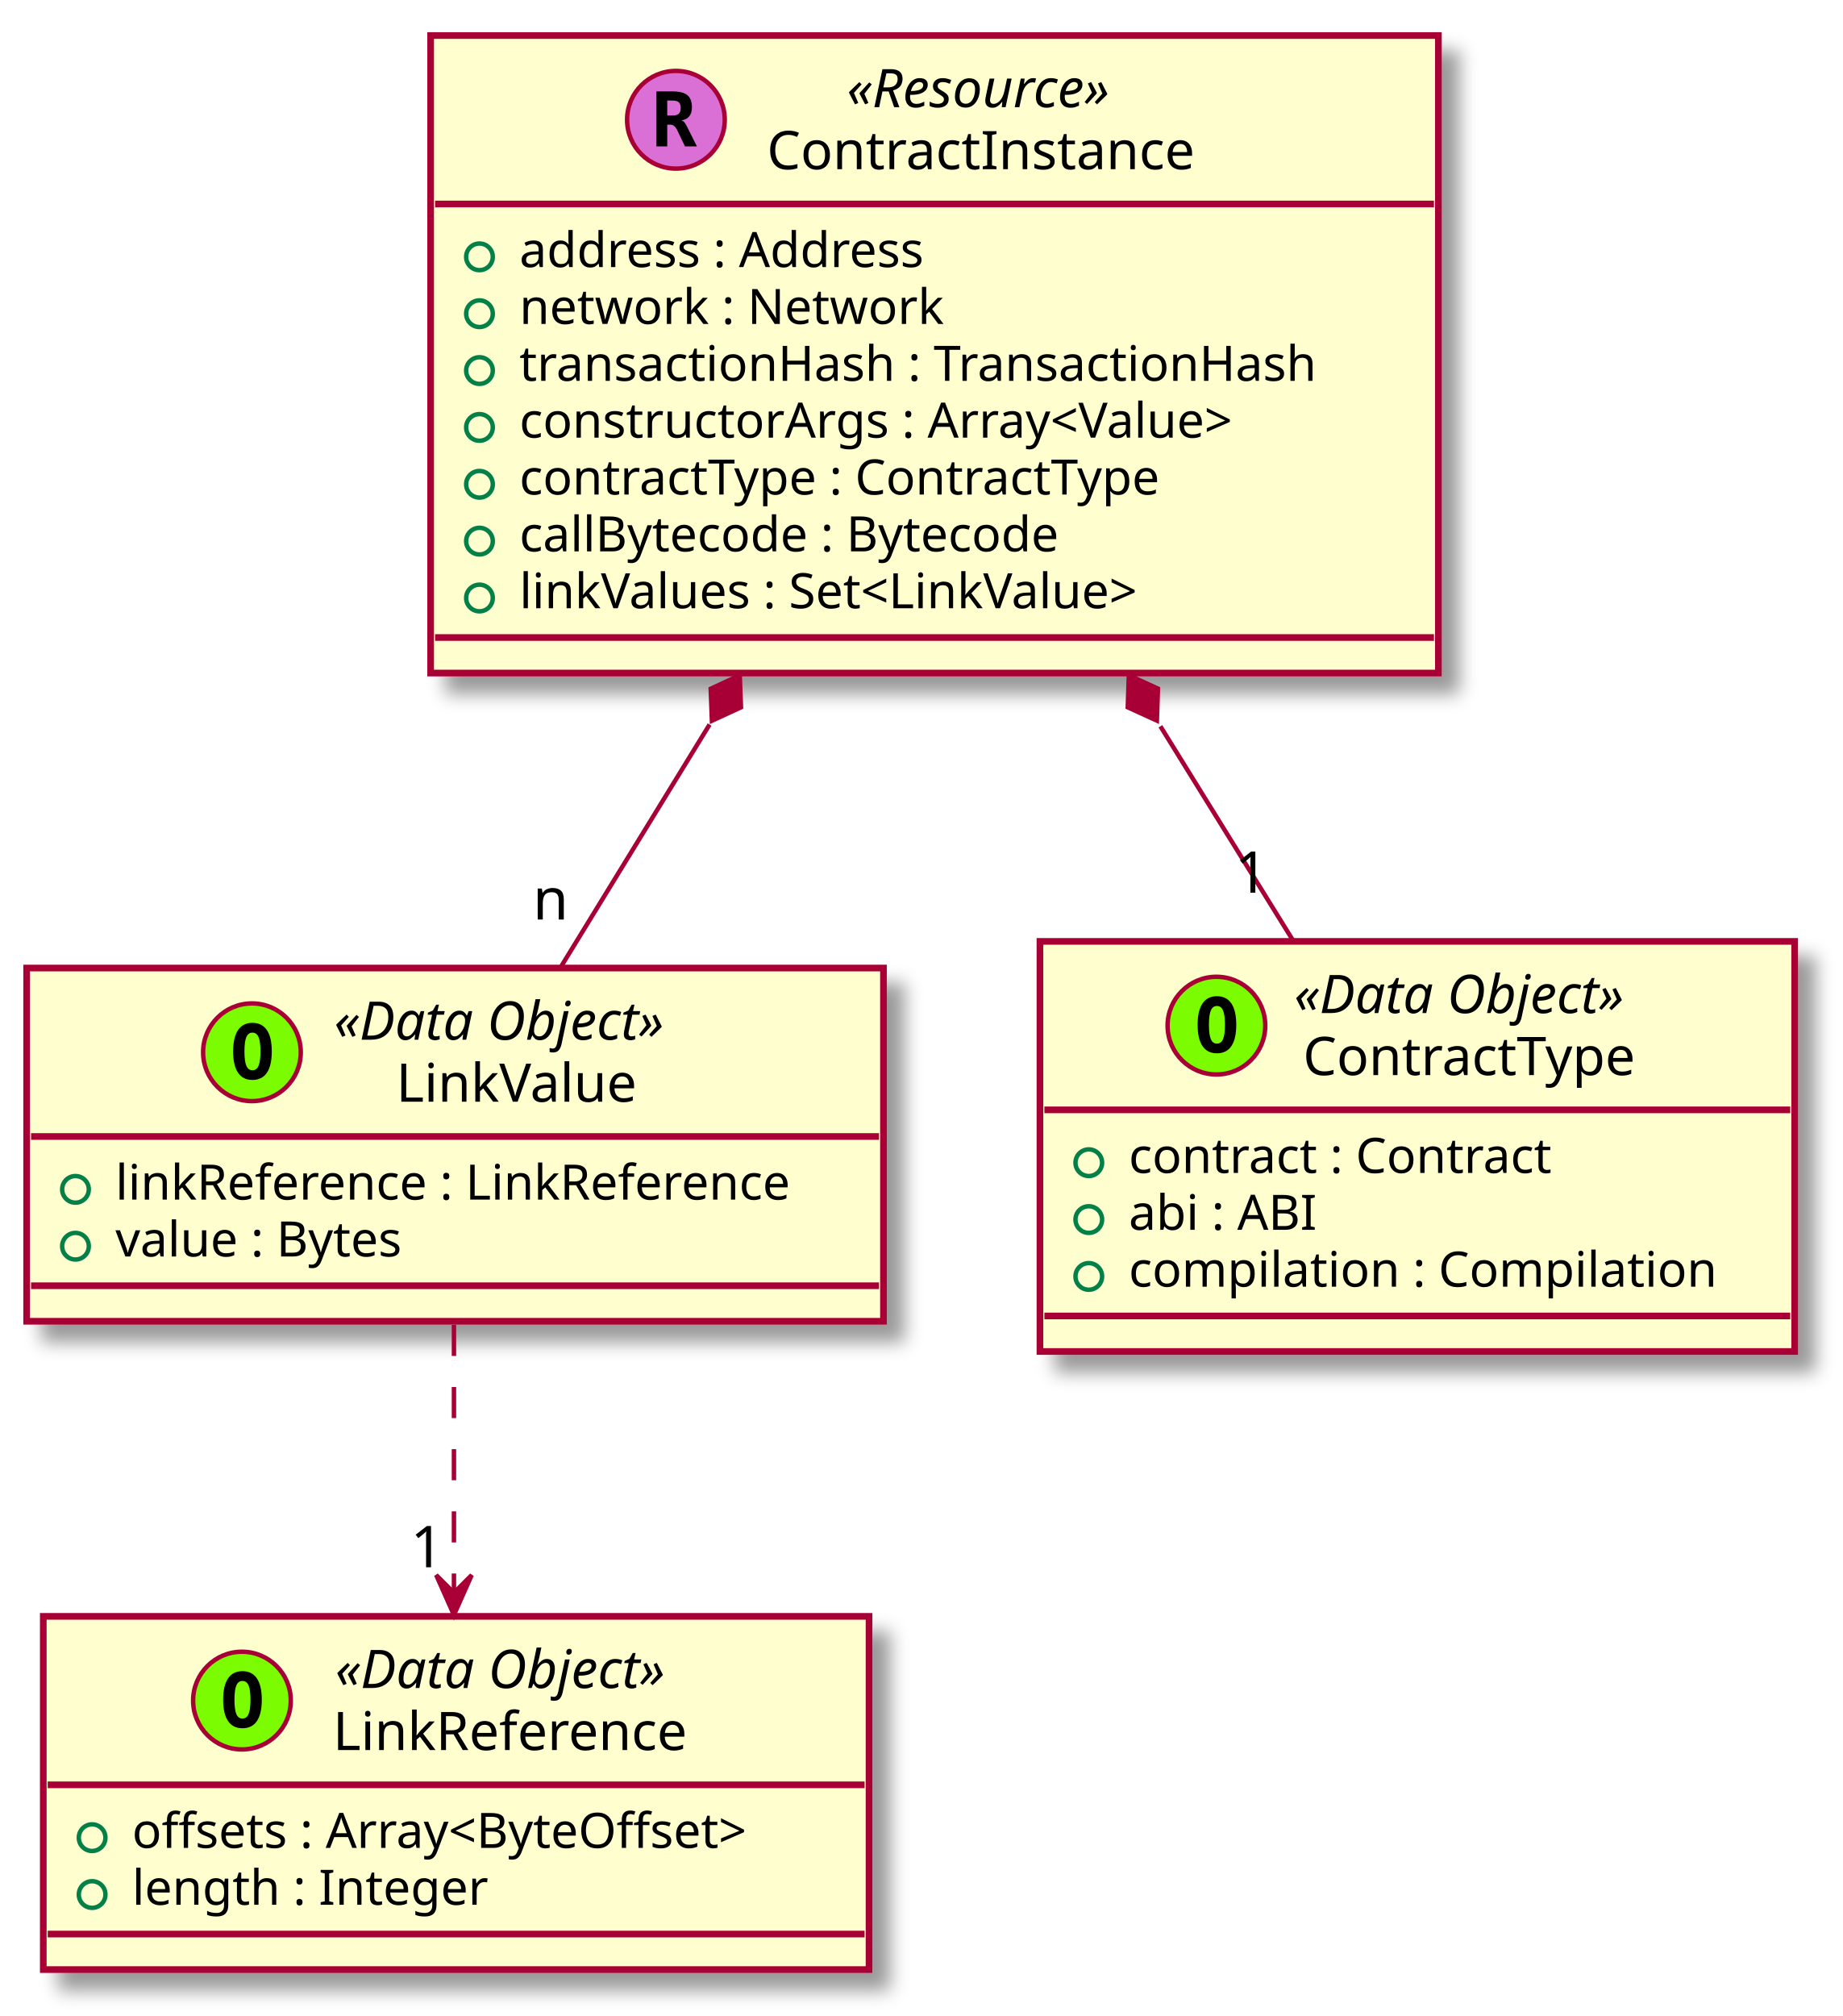
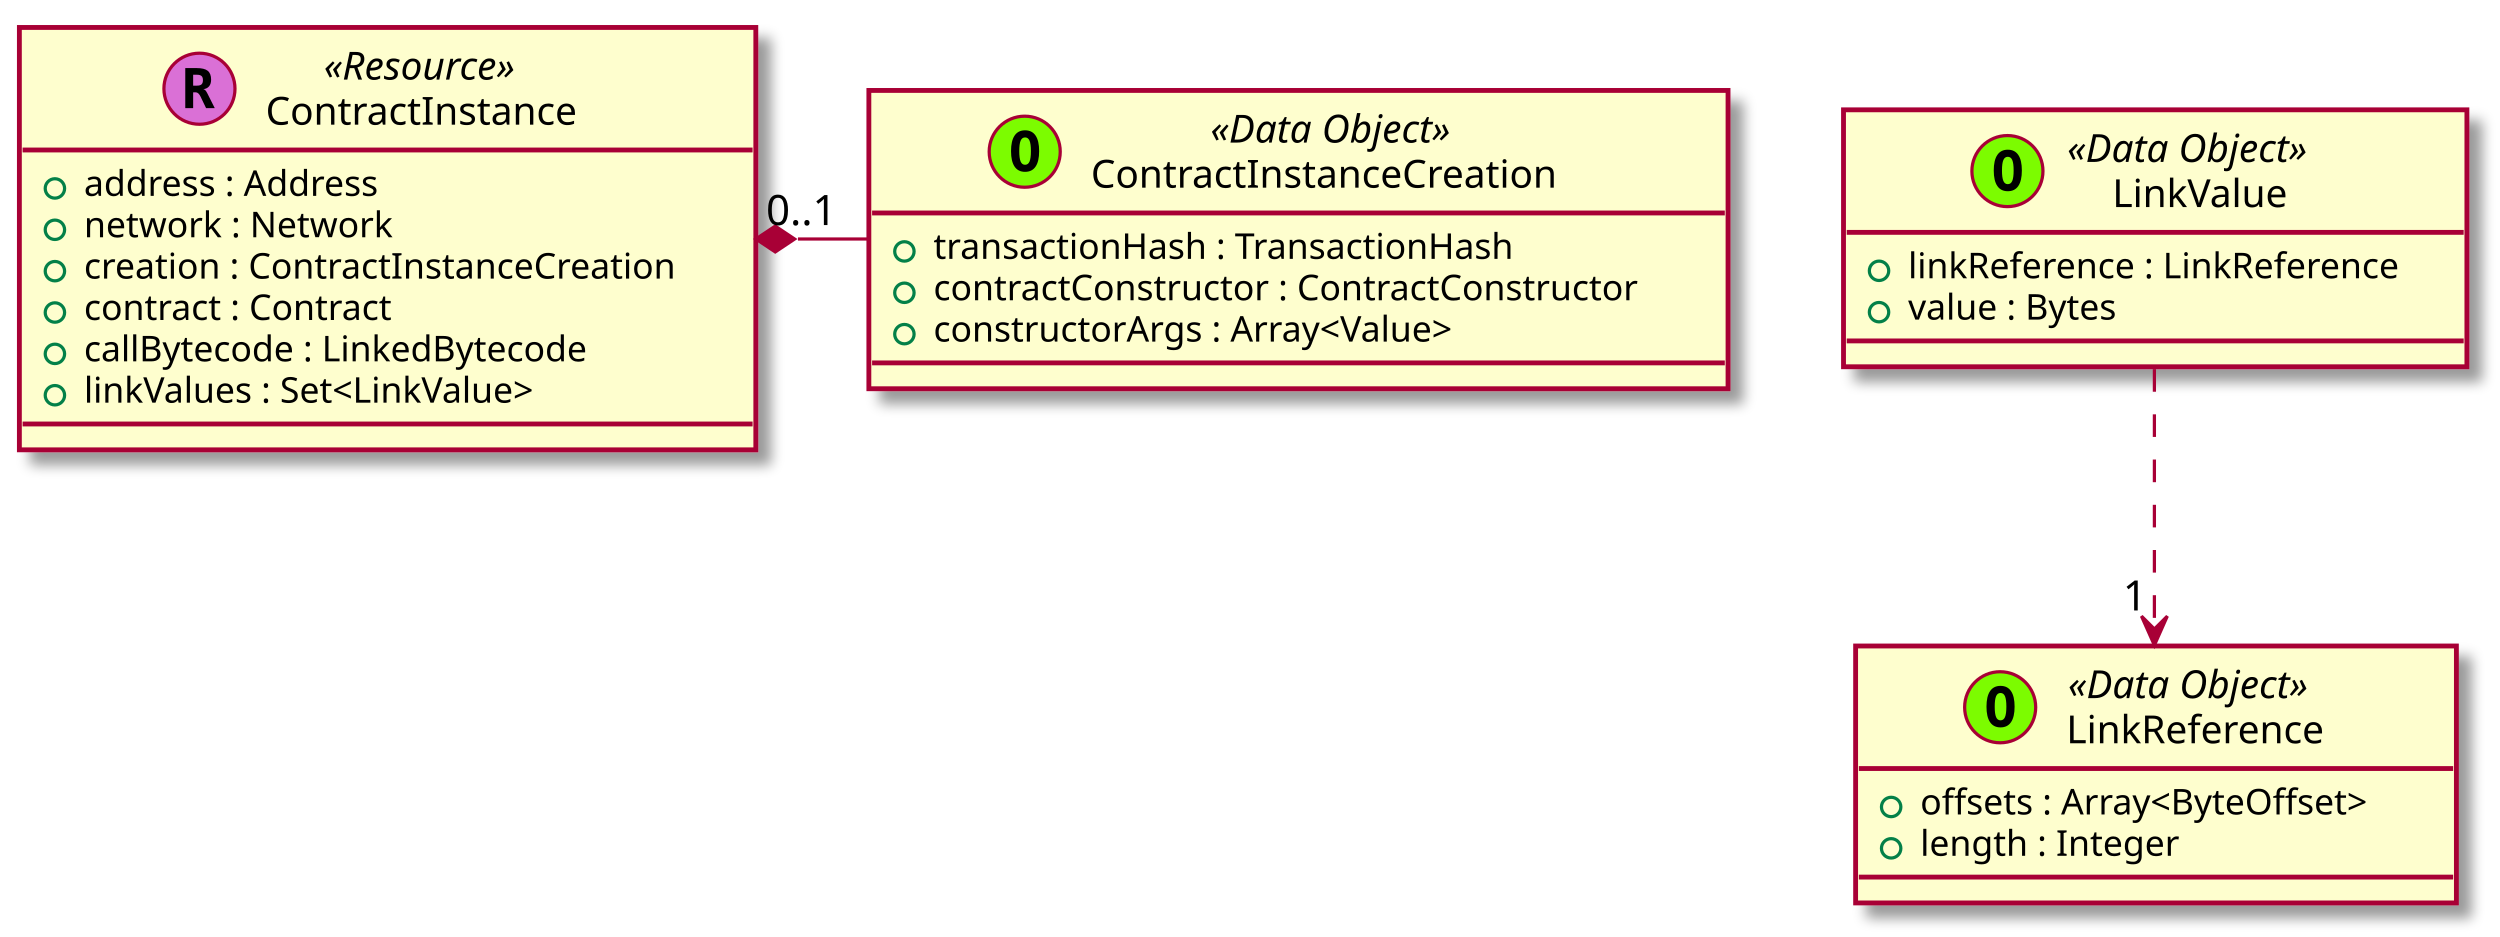
- <svg xmlns="http://www.w3.org/2000/svg" contentScriptType="application/ecmascript" contentStyleType="text/css" height="454px" preserveAspectRatio="none" style="width:415px;height:454px;" version="1.1" viewBox="0 0 415 454" width="415px" zoomAndPan="magnify">
+ <svg xmlns="http://www.w3.org/2000/svg" contentScriptType="application/ecmascript" contentStyleType="text/css" height="290px" preserveAspectRatio="none" style="width:774px;height:290px;" version="1.1" viewBox="0 0 774 290" width="774px" zoomAndPan="magnify">
  <defs>
-     <filter height="300%" id="f1j837xmv00j9k" width="300%" x="-1" y="-1">
+     <filter height="300%" id="f1odbvm1zvzpp0" width="300%" x="-1" y="-1">
      <feGaussianBlur result="blurOut" stdDeviation="2.0" />
      <feColorMatrix in="blurOut" result="blurOut2" type="matrix" values="0 0 0 0 0 0 0 0 0 0 0 0 0 0 0 0 0 0 .4 0" />
      <feOffset dx="4.0" dy="4.0" in="blurOut2" result="blurOut3" />
      <feBlend in="SourceGraphic" in2="blurOut3" mode="normal" />
    </filter>
  </defs>
  <g>
-     <rect fill="#FEFECE" filter="url(#f1j837xmv00j9k)" height="143.57" id="ContractInstance" style="stroke: #A80036; stroke-width: 1.5;" width="227" x="97" y="8" />
-     <ellipse cx="152.25" cy="26.969" fill="#DA70D6" rx="11" ry="11" style="stroke: #A80036; stroke-width: 1.0;" />
-     <path d="M153.453,27.109 Q153.812,27.188 154.086,27.461 Q154.359,27.734 154.75,28.516 L156.984,32.969 L154.297,32.969 L152.797,29.844 Q152.734,29.703 152.625,29.469 Q151.969,28.078 151.078,28.078 L150.297,28.078 L150.297,32.969 L147.859,32.969 L147.859,20.578 L151.391,20.578 Q153.781,20.578 154.82,21.422 Q155.859,22.266 155.859,24.172 Q155.859,25.453 155.242,26.211 Q154.625,26.969 153.453,27.109 Z M150.297,22.641 L150.297,26.016 L151.453,26.016 Q152.469,26.016 152.898,25.617 Q153.328,25.219 153.328,24.312 Q153.328,23.422 152.898,23.031 Q152.469,22.641 151.453,22.641 L150.297,22.641 Z " />
-     <text fill="#000000" font-family="sans-serif" font-size="12" font-style="italic" lengthAdjust="spacingAndGlyphs" textLength="72" x="190.75" y="24.139">«Resource»</text>
-     <text fill="#000000" font-family="sans-serif" font-size="12" lengthAdjust="spacingAndGlyphs" textLength="108" x="172.75" y="38.107">ContractInstance</text>
-     <line style="stroke: #A80036; stroke-width: 1.5;" x1="98" x2="323" y1="45.938" y2="45.938" />
-     <ellipse cx="108" cy="57.84" fill="none" rx="3" ry="3" style="stroke: #038048; stroke-width: 1.0;" />
-     <text fill="#000000" font-family="sans-serif" font-size="11" lengthAdjust="spacingAndGlyphs" textLength="106" x="117" y="60.148">address : Address</text>
-     <ellipse cx="108" cy="70.644" fill="none" rx="3" ry="3" style="stroke: #038048; stroke-width: 1.0;" />
-     <text fill="#000000" font-family="sans-serif" font-size="11" lengthAdjust="spacingAndGlyphs" textLength="103" x="117" y="72.953">network : Network</text>
-     <ellipse cx="108" cy="83.449" fill="none" rx="3" ry="3" style="stroke: #038048; stroke-width: 1.0;" />
-     <text fill="#000000" font-family="sans-serif" font-size="11" lengthAdjust="spacingAndGlyphs" textLength="201" x="117" y="85.757">transactionHash : TransactionHash</text>
-     <ellipse cx="108" cy="96.254" fill="none" rx="3" ry="3" style="stroke: #038048; stroke-width: 1.0;" />
-     <text fill="#000000" font-family="sans-serif" font-size="11" lengthAdjust="spacingAndGlyphs" textLength="182" x="117" y="98.562">constructorArgs : Array&lt;Value&gt;</text>
-     <ellipse cx="108" cy="109.059" fill="none" rx="3" ry="3" style="stroke: #038048; stroke-width: 1.0;" />
-     <text fill="#000000" font-family="sans-serif" font-size="11" lengthAdjust="spacingAndGlyphs" textLength="160" x="117" y="111.367">contractType : ContractType</text>
-     <ellipse cx="108" cy="121.863" fill="none" rx="3" ry="3" style="stroke: #038048; stroke-width: 1.0;" />
-     <text fill="#000000" font-family="sans-serif" font-size="11" lengthAdjust="spacingAndGlyphs" textLength="135" x="117" y="124.171">callBytecode : Bytecode</text>
-     <ellipse cx="108" cy="134.668" fill="none" rx="3" ry="3" style="stroke: #038048; stroke-width: 1.0;" />
-     <text fill="#000000" font-family="sans-serif" font-size="11" lengthAdjust="spacingAndGlyphs" textLength="159" x="117" y="136.976">linkValues : Set&lt;LinkValue&gt;</text>
-     <line style="stroke: #A80036; stroke-width: 1.5;" x1="98" x2="323" y1="143.57" y2="143.57" />
-     <rect fill="#FEFECE" filter="url(#f1j837xmv00j9k)" height="79.547" id="LinkValue" style="stroke: #A80036; stroke-width: 1.5;" width="193" x="6" y="218" />
-     <ellipse cx="56.75" cy="236.969" fill="#7CFC00" rx="11" ry="11" style="stroke: #A80036; stroke-width: 1.0;" />
-     <path d="M56.859,232.547 Q55.922,232.547 55.492,233.547 Q55.062,234.547 55.062,236.781 Q55.062,239.016 55.492,240.016 Q55.922,241.016 56.859,241.016 Q57.812,241.016 58.242,240.016 Q58.672,239.016 58.672,236.781 Q58.672,234.547 58.242,233.547 Q57.812,232.547 56.859,232.547 Z M52.516,236.781 Q52.516,233.609 53.617,231.977 Q54.719,230.344 56.859,230.344 Q59.016,230.344 60.117,231.977 Q61.219,233.609 61.219,236.781 Q61.219,239.953 60.117,241.578 Q59.016,243.203 56.859,243.203 Q54.719,243.203 53.617,241.578 Q52.516,239.953 52.516,236.781 Z " />
-     <text fill="#000000" font-family="sans-serif" font-size="12" font-style="italic" lengthAdjust="spacingAndGlyphs" textLength="87" x="75.25" y="234.139">«Data Object»</text>
-     <text fill="#000000" font-family="sans-serif" font-size="12" lengthAdjust="spacingAndGlyphs" textLength="59" x="89.25" y="248.107">LinkValue</text>
-     <line style="stroke: #A80036; stroke-width: 1.5;" x1="7" x2="198" y1="255.938" y2="255.938" />
-     <ellipse cx="17" cy="267.84" fill="none" rx="3" ry="3" style="stroke: #038048; stroke-width: 1.0;" />
-     <text fill="#000000" font-family="sans-serif" font-size="11" lengthAdjust="spacingAndGlyphs" textLength="167" x="26" y="270.148">linkReference : LinkReference</text>
-     <ellipse cx="17" cy="280.644" fill="none" rx="3" ry="3" style="stroke: #038048; stroke-width: 1.0;" />
-     <text fill="#000000" font-family="sans-serif" font-size="11" lengthAdjust="spacingAndGlyphs" textLength="74" x="26" y="282.953">value : Bytes</text>
-     <line style="stroke: #A80036; stroke-width: 1.5;" x1="7" x2="198" y1="289.547" y2="289.547" />
-     <rect fill="#FEFECE" filter="url(#f1j837xmv00j9k)" height="79.547" id="LinkReference" style="stroke: #A80036; stroke-width: 1.5;" width="186" x="9.75" y="364" />
-     <ellipse cx="54.5" cy="382.969" fill="#7CFC00" rx="11" ry="11" style="stroke: #A80036; stroke-width: 1.0;" />
-     <path d="M54.609,378.547 Q53.672,378.547 53.242,379.547 Q52.812,380.547 52.812,382.781 Q52.812,385.016 53.242,386.016 Q53.672,387.016 54.609,387.016 Q55.562,387.016 55.992,386.016 Q56.422,385.016 56.422,382.781 Q56.422,380.547 55.992,379.547 Q55.562,378.547 54.609,378.547 Z M50.266,382.781 Q50.266,379.609 51.367,377.977 Q52.469,376.344 54.609,376.344 Q56.766,376.344 57.867,377.977 Q58.969,379.609 58.969,382.781 Q58.969,385.953 57.867,387.578 Q56.766,389.203 54.609,389.203 Q52.469,389.203 51.367,387.578 Q50.266,385.953 50.266,382.781 Z " />
-     <text fill="#000000" font-family="sans-serif" font-size="12" font-style="italic" lengthAdjust="spacingAndGlyphs" textLength="87" x="75.5" y="380.139">«Data Object»</text>
-     <text fill="#000000" font-family="sans-serif" font-size="12" lengthAdjust="spacingAndGlyphs" textLength="88" x="75" y="394.107">LinkReference</text>
-     <line style="stroke: #A80036; stroke-width: 1.5;" x1="10.75" x2="194.75" y1="401.938" y2="401.938" />
-     <ellipse cx="20.75" cy="413.84" fill="none" rx="3" ry="3" style="stroke: #038048; stroke-width: 1.0;" />
-     <text fill="#000000" font-family="sans-serif" font-size="11" lengthAdjust="spacingAndGlyphs" textLength="160" x="29.75" y="416.148">offsets : Array&lt;ByteOffset&gt;</text>
-     <ellipse cx="20.75" cy="426.644" fill="none" rx="3" ry="3" style="stroke: #038048; stroke-width: 1.0;" />
-     <text fill="#000000" font-family="sans-serif" font-size="11" lengthAdjust="spacingAndGlyphs" textLength="87" x="29.75" y="428.953">length : Integer</text>
-     <line style="stroke: #A80036; stroke-width: 1.5;" x1="10.75" x2="194.75" y1="435.547" y2="435.547" />
-     <rect fill="#FEFECE" filter="url(#f1j837xmv00j9k)" height="92.352" id="ContractType" style="stroke: #A80036; stroke-width: 1.5;" width="170" x="234.25" y="212" />
-     <ellipse cx="274" cy="230.969" fill="#7CFC00" rx="11" ry="11" style="stroke: #A80036; stroke-width: 1.0;" />
-     <path d="M274.109,226.547 Q273.172,226.547 272.742,227.547 Q272.312,228.547 272.312,230.781 Q272.312,233.016 272.742,234.016 Q273.172,235.016 274.109,235.016 Q275.062,235.016 275.492,234.016 Q275.922,233.016 275.922,230.781 Q275.922,228.547 275.492,227.547 Q275.062,226.547 274.109,226.547 Z M269.766,230.781 Q269.766,227.609 270.867,225.977 Q271.969,224.344 274.109,224.344 Q276.266,224.344 277.367,225.977 Q278.469,227.609 278.469,230.781 Q278.469,233.953 277.367,235.578 Q276.266,237.203 274.109,237.203 Q271.969,237.203 270.867,235.578 Q269.766,233.953 269.766,230.781 Z " />
-     <text fill="#000000" font-family="sans-serif" font-size="12" font-style="italic" lengthAdjust="spacingAndGlyphs" textLength="87" x="291.5" y="228.139">«Data Object»</text>
-     <text fill="#000000" font-family="sans-serif" font-size="12" lengthAdjust="spacingAndGlyphs" textLength="83" x="293.5" y="242.107">ContractType</text>
-     <line style="stroke: #A80036; stroke-width: 1.5;" x1="235.25" x2="403.25" y1="249.938" y2="249.938" />
-     <ellipse cx="245.25" cy="261.84" fill="none" rx="3" ry="3" style="stroke: #038048; stroke-width: 1.0;" />
-     <text fill="#000000" font-family="sans-serif" font-size="11" lengthAdjust="spacingAndGlyphs" textLength="106" x="254.25" y="264.148">contract : Contract</text>
-     <ellipse cx="245.25" cy="274.644" fill="none" rx="3" ry="3" style="stroke: #038048; stroke-width: 1.0;" />
-     <text fill="#000000" font-family="sans-serif" font-size="11" lengthAdjust="spacingAndGlyphs" textLength="47" x="254.25" y="276.953">abi : ABI</text>
-     <ellipse cx="245.25" cy="287.449" fill="none" rx="3" ry="3" style="stroke: #038048; stroke-width: 1.0;" />
-     <text fill="#000000" font-family="sans-serif" font-size="11" lengthAdjust="spacingAndGlyphs" textLength="144" x="254.25" y="289.757">compilation : Compilation</text>
-     <line style="stroke: #A80036; stroke-width: 1.5;" x1="235.25" x2="403.25" y1="296.352" y2="296.352" />
-     <path d="M261.379,163.557 C271.711,180.239 282.204,197.183 291.368,211.979 " fill="none" id="ContractInstance-ContractType" style="stroke: #A80036; stroke-width: 1.0;" />
-     <polygon fill="#A80036" points="254.27,152.079,254.028,159.286,260.588,162.281,260.83,155.074,254.27,152.079" style="stroke: #A80036; stroke-width: 1.0;" />
-     <text fill="#000000" font-family="sans-serif" font-size="13" lengthAdjust="spacingAndGlyphs" textLength="8" x="278.155" y="201.046">1</text>
-     <path d="M159.833,163.162 C148.21,182.102 136.366,201.404 126.465,217.538 " fill="none" id="ContractInstance-LinkValue" style="stroke: #A80036; stroke-width: 1.0;" />
-     <polygon fill="#A80036" points="166.634,152.079,160.086,155.101,160.357,162.306,166.905,159.285,166.634,152.079" style="stroke: #A80036; stroke-width: 1.0;" />
-     <text fill="#000000" font-family="sans-serif" font-size="13" lengthAdjust="spacingAndGlyphs" textLength="8" x="120.013" y="207.065">n</text>
-     <path d="M102.25,298.349 C102.25,316.921 102.25,339.171 102.25,358.37 " fill="none" id="LinkValue-LinkReference" style="stroke: #A80036; stroke-width: 1.0; stroke-dasharray: 7.0,7.0;" />
-     <polygon fill="#A80036" points="102.25,363.699,106.25,354.699,102.25,358.699,98.25,354.699,102.25,363.699" style="stroke: #A80036; stroke-width: 1.0;" />
-     <text fill="#000000" font-family="sans-serif" font-size="13" lengthAdjust="spacingAndGlyphs" textLength="8" x="92.477" y="352.944">1</text>
+     <rect fill="#FEFECE" filter="url(#f1odbvm1zvzpp0)" height="130.766" id="ContractInstance" style="stroke: #A80036; stroke-width: 1.5;" width="228" x="6" y="8.5" />
+     <ellipse cx="61.75" cy="27.469" fill="#DA70D6" rx="11" ry="11" style="stroke: #A80036; stroke-width: 1.0;" />
+     <path d="M62.953,27.609 Q63.312,27.688 63.586,27.961 Q63.859,28.234 64.25,29.016 L66.484,33.469 L63.797,33.469 L62.297,30.344 Q62.234,30.203 62.125,29.969 Q61.469,28.578 60.578,28.578 L59.797,28.578 L59.797,33.469 L57.359,33.469 L57.359,21.078 L60.891,21.078 Q63.281,21.078 64.32,21.922 Q65.359,22.766 65.359,24.672 Q65.359,25.953 64.742,26.711 Q64.125,27.469 62.953,27.609 Z M59.797,23.141 L59.797,26.516 L60.953,26.516 Q61.969,26.516 62.398,26.117 Q62.828,25.719 62.828,24.812 Q62.828,23.922 62.398,23.531 Q61.969,23.141 60.953,23.141 L59.797,23.141 Z " />
+     <text fill="#000000" font-family="sans-serif" font-size="12" font-style="italic" lengthAdjust="spacingAndGlyphs" textLength="72" x="100.25" y="24.639">«Resource»</text>
+     <text fill="#000000" font-family="sans-serif" font-size="12" lengthAdjust="spacingAndGlyphs" textLength="108" x="82.25" y="38.607">ContractInstance</text>
+     <line style="stroke: #A80036; stroke-width: 1.5;" x1="7" x2="233" y1="46.438" y2="46.438" />
+     <ellipse cx="17" cy="58.34" fill="none" rx="3" ry="3" style="stroke: #038048; stroke-width: 1.0;" />
+     <text fill="#000000" font-family="sans-serif" font-size="11" lengthAdjust="spacingAndGlyphs" textLength="106" x="26" y="60.648">address : Address</text>
+     <ellipse cx="17" cy="71.144" fill="none" rx="3" ry="3" style="stroke: #038048; stroke-width: 1.0;" />
+     <text fill="#000000" font-family="sans-serif" font-size="11" lengthAdjust="spacingAndGlyphs" textLength="103" x="26" y="73.453">network : Network</text>
+     <ellipse cx="17" cy="83.949" fill="none" rx="3" ry="3" style="stroke: #038048; stroke-width: 1.0;" />
+     <text fill="#000000" font-family="sans-serif" font-size="11" lengthAdjust="spacingAndGlyphs" textLength="202" x="26" y="86.257">creation : ContractInstanceCreation</text>
+     <ellipse cx="17" cy="96.754" fill="none" rx="3" ry="3" style="stroke: #038048; stroke-width: 1.0;" />
+     <text fill="#000000" font-family="sans-serif" font-size="11" lengthAdjust="spacingAndGlyphs" textLength="106" x="26" y="99.062">contract : Contract</text>
+     <ellipse cx="17" cy="109.559" fill="none" rx="3" ry="3" style="stroke: #038048; stroke-width: 1.0;" />
+     <text fill="#000000" font-family="sans-serif" font-size="11" lengthAdjust="spacingAndGlyphs" textLength="171" x="26" y="111.867">callBytecode : LinkedBytecode</text>
+     <ellipse cx="17" cy="122.363" fill="none" rx="3" ry="3" style="stroke: #038048; stroke-width: 1.0;" />
+     <text fill="#000000" font-family="sans-serif" font-size="11" lengthAdjust="spacingAndGlyphs" textLength="159" x="26" y="124.671">linkValues : Set&lt;LinkValue&gt;</text>
+     <line style="stroke: #A80036; stroke-width: 1.5;" x1="7" x2="233" y1="131.266" y2="131.266" />
+     <rect fill="#FEFECE" filter="url(#f1odbvm1zvzpp0)" height="92.352" id="ContractInstanceCreation" style="stroke: #A80036; stroke-width: 1.5;" width="266" x="269" y="28" />
+     <ellipse cx="317.25" cy="46.969" fill="#7CFC00" rx="11" ry="11" style="stroke: #A80036; stroke-width: 1.0;" />
+     <path d="M317.359,42.547 Q316.422,42.547 315.992,43.547 Q315.562,44.547 315.562,46.781 Q315.562,49.016 315.992,50.016 Q316.422,51.016 317.359,51.016 Q318.312,51.016 318.742,50.016 Q319.172,49.016 319.172,46.781 Q319.172,44.547 318.742,43.547 Q318.312,42.547 317.359,42.547 Z M313.016,46.781 Q313.016,43.609 314.117,41.977 Q315.219,40.344 317.359,40.344 Q319.516,40.344 320.617,41.977 Q321.719,43.609 321.719,46.781 Q321.719,49.953 320.617,51.578 Q319.516,53.203 317.359,53.203 Q315.219,53.203 314.117,51.578 Q313.016,49.953 313.016,46.781 Z " />
+     <text fill="#000000" font-family="sans-serif" font-size="12" font-style="italic" lengthAdjust="spacingAndGlyphs" textLength="87" x="374.75" y="44.139">«Data Object»</text>
+     <text fill="#000000" font-family="sans-serif" font-size="12" lengthAdjust="spacingAndGlyphs" textLength="161" x="337.75" y="58.107">ContractInstanceCreation</text>
+     <line style="stroke: #A80036; stroke-width: 1.5;" x1="270" x2="534" y1="65.938" y2="65.938" />
+     <ellipse cx="280" cy="77.84" fill="none" rx="3" ry="3" style="stroke: #038048; stroke-width: 1.0;" />
+     <text fill="#000000" font-family="sans-serif" font-size="11" lengthAdjust="spacingAndGlyphs" textLength="201" x="289" y="80.148">transactionHash : TransactionHash</text>
+     <ellipse cx="280" cy="90.644" fill="none" rx="3" ry="3" style="stroke: #038048; stroke-width: 1.0;" />
+     <text fill="#000000" font-family="sans-serif" font-size="11" lengthAdjust="spacingAndGlyphs" textLength="240" x="289" y="92.953">contractConstructor : ContractConstructor</text>
+     <ellipse cx="280" cy="103.449" fill="none" rx="3" ry="3" style="stroke: #038048; stroke-width: 1.0;" />
+     <text fill="#000000" font-family="sans-serif" font-size="11" lengthAdjust="spacingAndGlyphs" textLength="182" x="289" y="105.757">constructorArgs : Array&lt;Value&gt;</text>
+     <line style="stroke: #A80036; stroke-width: 1.5;" x1="270" x2="534" y1="112.352" y2="112.352" />
+     <rect fill="#FEFECE" filter="url(#f1odbvm1zvzpp0)" height="79.547" id="LinkValue" style="stroke: #A80036; stroke-width: 1.5;" width="193" x="570.75" y="34" />
+     <ellipse cx="621.5" cy="52.969" fill="#7CFC00" rx="11" ry="11" style="stroke: #A80036; stroke-width: 1.0;" />
+     <path d="M621.609,48.547 Q620.672,48.547 620.242,49.547 Q619.812,50.547 619.812,52.781 Q619.812,55.016 620.242,56.016 Q620.672,57.016 621.609,57.016 Q622.562,57.016 622.992,56.016 Q623.422,55.016 623.422,52.781 Q623.422,50.547 622.992,49.547 Q622.562,48.547 621.609,48.547 Z M617.266,52.781 Q617.266,49.609 618.367,47.977 Q619.469,46.344 621.609,46.344 Q623.766,46.344 624.867,47.977 Q625.969,49.609 625.969,52.781 Q625.969,55.953 624.867,57.578 Q623.766,59.203 621.609,59.203 Q619.469,59.203 618.367,57.578 Q617.266,55.953 617.266,52.781 Z " />
+     <text fill="#000000" font-family="sans-serif" font-size="12" font-style="italic" lengthAdjust="spacingAndGlyphs" textLength="87" x="640" y="50.139">«Data Object»</text>
+     <text fill="#000000" font-family="sans-serif" font-size="12" lengthAdjust="spacingAndGlyphs" textLength="59" x="654" y="64.107">LinkValue</text>
+     <line style="stroke: #A80036; stroke-width: 1.5;" x1="571.75" x2="762.75" y1="71.938" y2="71.938" />
+     <ellipse cx="581.75" cy="83.84" fill="none" rx="3" ry="3" style="stroke: #038048; stroke-width: 1.0;" />
+     <text fill="#000000" font-family="sans-serif" font-size="11" lengthAdjust="spacingAndGlyphs" textLength="167" x="590.75" y="86.148">linkReference : LinkReference</text>
+     <ellipse cx="581.75" cy="96.644" fill="none" rx="3" ry="3" style="stroke: #038048; stroke-width: 1.0;" />
+     <text fill="#000000" font-family="sans-serif" font-size="11" lengthAdjust="spacingAndGlyphs" textLength="74" x="590.75" y="98.953">value : Bytes</text>
+     <line style="stroke: #A80036; stroke-width: 1.5;" x1="571.75" x2="762.75" y1="105.547" y2="105.547" />
+     <rect fill="#FEFECE" filter="url(#f1odbvm1zvzpp0)" height="79.547" id="LinkReference" style="stroke: #A80036; stroke-width: 1.5;" width="186" x="574.5" y="200" />
+     <ellipse cx="619.25" cy="218.969" fill="#7CFC00" rx="11" ry="11" style="stroke: #A80036; stroke-width: 1.0;" />
+     <path d="M619.359,214.547 Q618.422,214.547 617.992,215.547 Q617.562,216.547 617.562,218.781 Q617.562,221.016 617.992,222.016 Q618.422,223.016 619.359,223.016 Q620.312,223.016 620.742,222.016 Q621.172,221.016 621.172,218.781 Q621.172,216.547 620.742,215.547 Q620.312,214.547 619.359,214.547 Z M615.016,218.781 Q615.016,215.609 616.117,213.977 Q617.219,212.344 619.359,212.344 Q621.516,212.344 622.617,213.977 Q623.719,215.609 623.719,218.781 Q623.719,221.953 622.617,223.578 Q621.516,225.203 619.359,225.203 Q617.219,225.203 616.117,223.578 Q615.016,221.953 615.016,218.781 Z " />
+     <text fill="#000000" font-family="sans-serif" font-size="12" font-style="italic" lengthAdjust="spacingAndGlyphs" textLength="87" x="640.25" y="216.139">«Data Object»</text>
+     <text fill="#000000" font-family="sans-serif" font-size="12" lengthAdjust="spacingAndGlyphs" textLength="88" x="639.75" y="230.107">LinkReference</text>
+     <line style="stroke: #A80036; stroke-width: 1.5;" x1="575.5" x2="759.5" y1="237.938" y2="237.938" />
+     <ellipse cx="585.5" cy="249.84" fill="none" rx="3" ry="3" style="stroke: #038048; stroke-width: 1.0;" />
+     <text fill="#000000" font-family="sans-serif" font-size="11" lengthAdjust="spacingAndGlyphs" textLength="160" x="594.5" y="252.148">offsets : Array&lt;ByteOffset&gt;</text>
+     <ellipse cx="585.5" cy="262.644" fill="none" rx="3" ry="3" style="stroke: #038048; stroke-width: 1.0;" />
+     <text fill="#000000" font-family="sans-serif" font-size="11" lengthAdjust="spacingAndGlyphs" textLength="87" x="594.5" y="264.953">length : Integer</text>
+     <line style="stroke: #A80036; stroke-width: 1.5;" x1="575.5" x2="759.5" y1="271.547" y2="271.547" />
+     <path d="M247.054,74 C254.299,74 261.545,74 268.791,74 " fill="none" id="ContractInstance-ContractInstanceCreation" style="stroke: #A80036; stroke-width: 1.0;" />
+     <polygon fill="#A80036" points="234.012,74,240.012,78,246.012,74,240.012,70,234.012,74" style="stroke: #A80036; stroke-width: 1.0;" />
+     <text fill="#000000" font-family="sans-serif" font-size="13" lengthAdjust="spacingAndGlyphs" textLength="24" x="237.166" y="69.677">0..1</text>
+     <path d="M667,114.282 C667,138.434 667,169.446 667,194.503 " fill="none" id="LinkValue-LinkReference" style="stroke: #A80036; stroke-width: 1.0; stroke-dasharray: 7.0,7.0;" />
+     <polygon fill="#A80036" points="667,199.755,671,190.755,667,194.755,663,190.755,667,199.755" style="stroke: #A80036; stroke-width: 1.0;" />
+     <text fill="#000000" font-family="sans-serif" font-size="13" lengthAdjust="spacingAndGlyphs" textLength="8" x="657.227" y="189.008">1</text>
  </g>
</svg>
